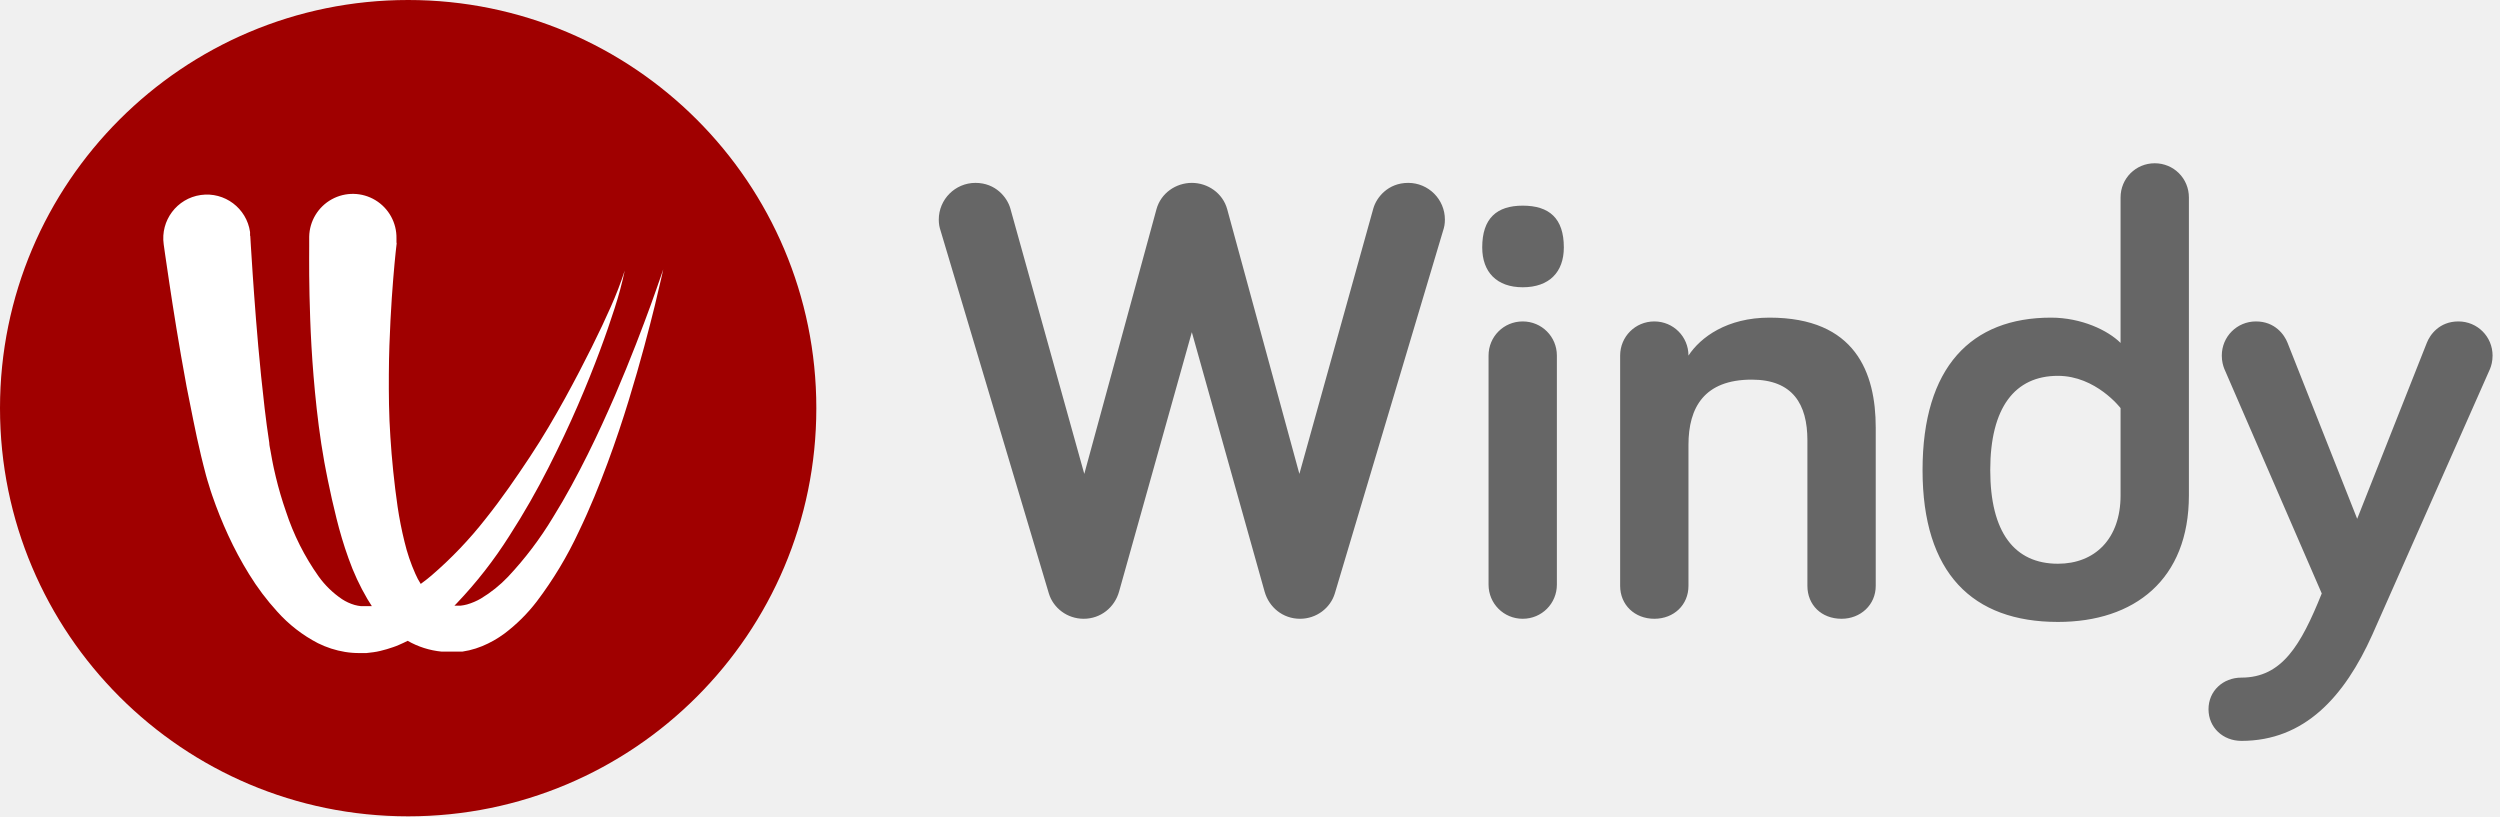
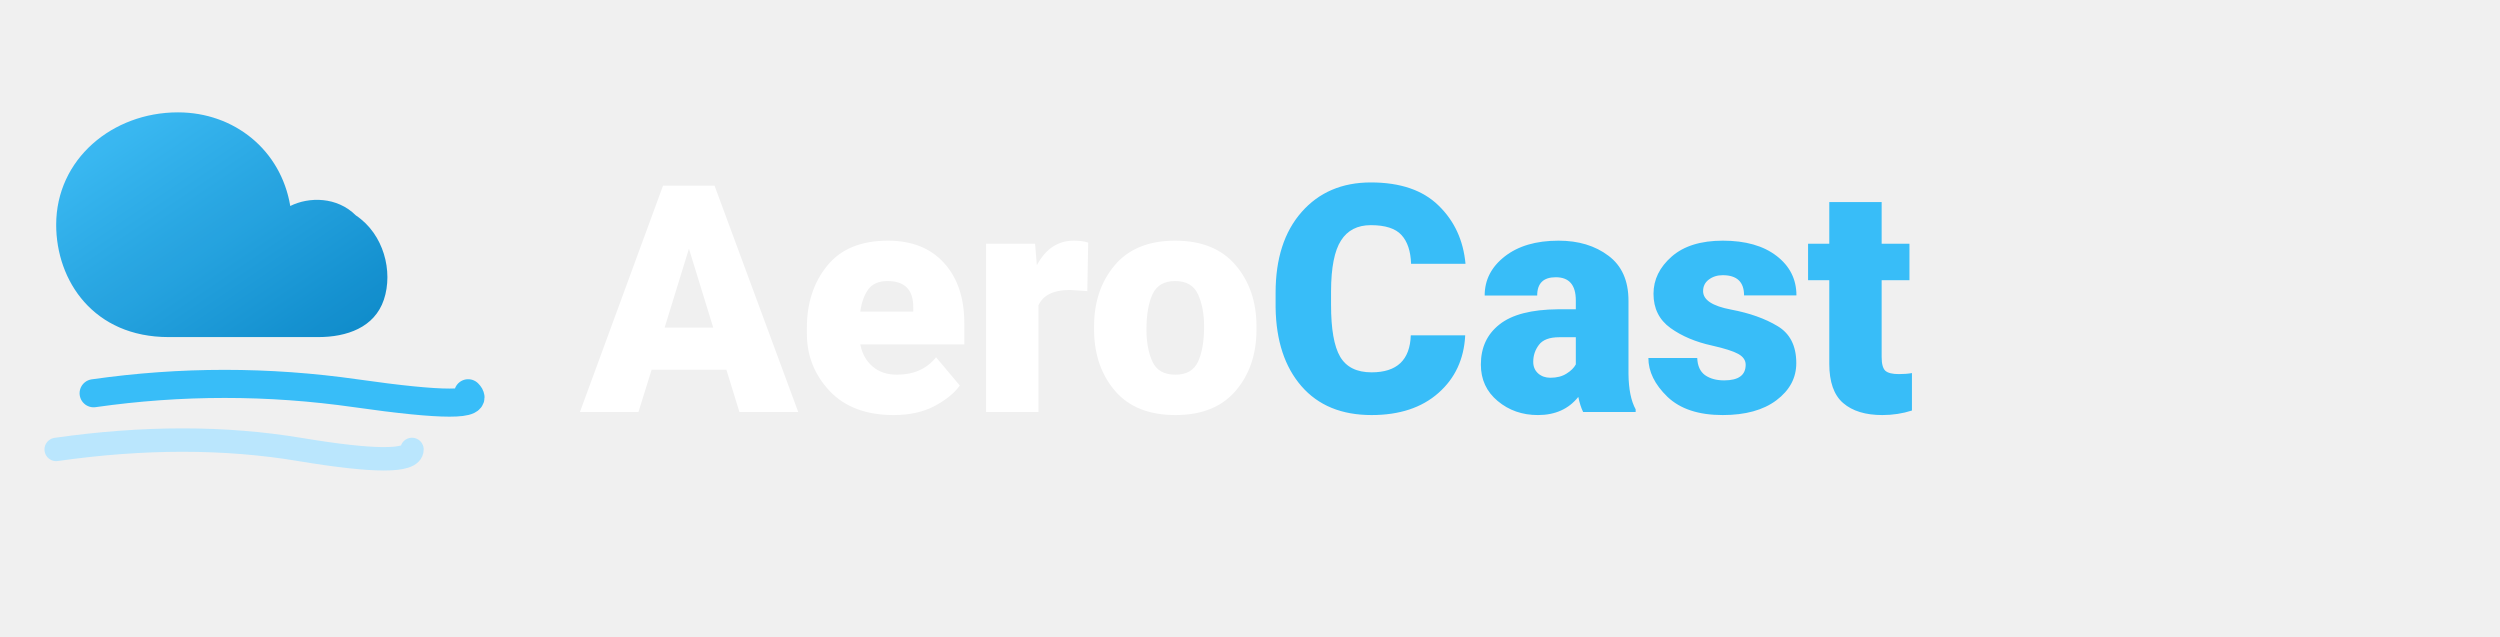
- <svg xmlns="http://www.w3.org/2000/svg" width="245px" height="80px" viewBox="0 0 245 80" version="1.1">
-   <defs />
-   <g id="Logo-export" stroke="none" stroke-width="1" fill="none" fill-rule="evenodd" transform="translate(-860, -1101)">
-     <g id="Logo-finals/logo-full-windy-gray" transform="translate(860, 1101)">
-       <path d="M123.93,57.974 L116.8,32.554 L109.67,57.974 C109.236,59.524 107.872,60.64 106.198,60.64 C104.586,60.64 103.222,59.586 102.788,58.16 L92.186,22.634 C92.062,22.262 92,21.952 92,21.518 C92,19.534 93.612,17.922 95.596,17.922 C97.58,17.922 98.696,19.348 99.006,20.402 L106.26,46.442 L113.328,20.526 C113.762,18.914 115.25,17.922 116.8,17.922 C118.35,17.922 119.838,18.914 120.272,20.526 L127.34,46.442 L134.594,20.402 C134.904,19.348 136.02,17.922 138.004,17.922 C139.988,17.922 141.6,19.534 141.6,21.518 C141.6,21.952 141.538,22.262 141.414,22.634 L130.812,58.16 C130.378,59.586 129.014,60.64 127.402,60.64 C125.728,60.64 124.364,59.524 123.93,57.974 Z M152.574,34.848 L152.574,57.292 C152.574,59.152 151.086,60.64 149.226,60.64 C147.366,60.64 145.878,59.152 145.878,57.292 L145.878,34.848 C145.878,32.988 147.366,31.5 149.226,31.5 C151.086,31.5 152.574,32.988 152.574,34.848 Z M149.226,28.152 C146.684,28.152 145.258,26.664 145.258,24.246 C145.258,21.394 146.684,20.154 149.226,20.154 C151.83,20.154 153.256,21.394 153.256,24.246 C153.256,26.664 151.83,28.152 149.226,28.152 Z M173.406,31.128 C181.838,31.128 183.822,36.522 183.822,41.916 L183.822,57.416 C183.822,59.276 182.334,60.64 180.474,60.64 C178.49,60.64 177.126,59.276 177.126,57.416 L177.126,43.156 C177.126,39.622 175.7,37.204 171.67,37.204 C167.02,37.204 165.47,39.932 165.47,43.59 L165.47,57.416 C165.47,59.276 164.044,60.64 162.122,60.64 C160.2,60.64 158.774,59.276 158.774,57.416 L158.774,34.848 C158.774,32.988 160.262,31.5 162.122,31.5 C163.982,31.5 165.47,32.988 165.47,34.848 C166.648,33.05 169.252,31.128 173.406,31.128 Z M207.816,48.55 L207.816,39.994 C207.816,39.994 205.398,36.832 201.678,36.832 C197.462,36.832 195.044,39.932 195.044,46.07 C195.044,52.146 197.4,55.246 201.678,55.246 C205.274,55.246 207.816,52.828 207.816,48.55 Z M200.996,31.128 C203.972,31.128 206.576,32.368 207.816,33.608 L207.816,19.348 C207.816,17.488 209.304,16 211.164,16 C213.024,16 214.512,17.488 214.512,19.348 L214.512,48.55 C214.512,56.796 209.18,60.95 201.678,60.95 C193.308,60.95 188.41,56.176 188.41,46.07 C188.41,35.964 193.184,31.128 200.996,31.128 Z M219.658,66.406 C223.626,66.406 225.486,63.244 227.532,58.16 L217.984,36.15 C217.86,35.84 217.736,35.406 217.736,34.848 C217.736,32.988 219.224,31.5 221.084,31.5 C222.944,31.5 223.874,32.802 224.184,33.608 L231.004,50.844 L237.824,33.608 C238.134,32.802 239.064,31.5 240.924,31.5 C242.784,31.5 244.272,32.988 244.272,34.848 C244.272,35.406 244.148,35.84 244.024,36.15 L232.492,62.19 C229.764,68.266 225.858,72.606 219.658,72.606 C217.86,72.606 216.434,71.304 216.434,69.506 C216.434,67.708 217.86,66.406 219.658,66.406 Z" id="Windy" fill="#666666" />
-       <g id="Logo-finals/logo-symbol">
-         <circle id="Background-white" fill="#FFFFFF" cx="40" cy="40" r="32" />
-         <path d="M36.442,59.403 L36.435,59.404 C36.318,59.412 36.202,59.412 36.086,59.404 L35.389,59.404 C35.173,59.383 34.961,59.342 34.752,59.285 C34.315,59.158 33.898,58.965 33.517,58.716 C32.629,58.117 31.854,57.364 31.228,56.494 C29.843,54.542 28.763,52.391 28.02,50.114 C27.632,49.002 27.301,47.872 27.026,46.725 C26.956,46.456 26.896,46.167 26.836,45.898 L26.747,45.47 L26.667,45.061 L26.518,44.233 C26.478,43.954 26.388,43.665 26.388,43.387 C26.039,41.134 25.801,38.871 25.591,36.877 C25.173,32.771 24.935,29.323 24.766,26.91 L24.586,24.119 L24.527,23.123 L24.506,23.092 L24.506,22.744 C24.174,20.404 22.01,18.777 19.673,19.11 C17.336,19.443 15.711,21.61 16.043,23.949 L16.183,24.946 L16.601,27.777 C16.969,30.219 17.507,33.687 18.283,37.874 C18.711,39.968 19.12,42.23 19.708,44.682 C19.787,44.991 19.856,45.29 19.937,45.609 L20.195,46.606 C20.245,46.766 20.285,46.915 20.335,47.094 L20.484,47.573 C20.584,47.932 20.693,48.241 20.803,48.569 C21.255,49.884 21.774,51.174 22.355,52.437 C22.96,53.754 23.645,55.032 24.407,56.264 C25.211,57.575 26.138,58.807 27.174,59.942 C28.304,61.206 29.653,62.253 31.158,63.032 C31.996,63.449 32.892,63.739 33.816,63.89 C34.29,63.967 34.77,64.003 35.25,64 L35.906,64 L36.584,63.919 C36.815,63.888 37.044,63.845 37.27,63.79 C37.49,63.74 37.699,63.68 37.908,63.62 C38.117,63.561 38.326,63.491 38.525,63.421 C38.725,63.351 38.924,63.282 39.113,63.192 C39.396,63.071 39.676,62.94 39.951,62.8 C40.972,63.384 42.108,63.746 43.284,63.859 L45.306,63.859 C45.535,63.82 45.764,63.78 45.983,63.73 C46.418,63.628 46.844,63.491 47.257,63.321 C48.028,63.002 48.757,62.591 49.428,62.095 C50.62,61.197 51.685,60.14 52.594,58.956 C54.212,56.82 55.597,54.517 56.726,52.088 C57.832,49.795 58.748,47.513 59.544,45.37 C60.341,43.227 61.028,41.154 61.614,39.24 C62.79,35.412 63.616,32.192 64.174,29.94 C64.442,28.813 64.652,27.927 64.791,27.318 L65,26.392 L64.692,27.289 C64.493,27.837 64.194,28.745 63.795,29.83 C62.999,32.013 61.834,35.114 60.271,38.752 C59.484,40.556 58.597,42.529 57.592,44.542 C56.587,46.556 55.472,48.649 54.187,50.712 C52.93,52.799 51.455,54.748 49.787,56.524 C49.001,57.351 48.106,58.069 47.128,58.656 C46.702,58.904 46.248,59.098 45.773,59.235 C45.565,59.292 45.352,59.332 45.137,59.355 L44.533,59.355 C44.608,59.279 44.683,59.202 44.758,59.126 C46.691,57.098 48.419,54.885 49.916,52.516 C51.37,50.263 52.624,48.042 53.729,45.869 C54.834,43.695 55.801,41.642 56.637,39.708 C58.309,35.851 59.484,32.551 60.231,30.219 C60.628,29.002 60.961,27.764 61.226,26.511 C60.832,27.725 60.373,28.915 59.853,30.079 C58.886,32.273 57.353,35.423 55.362,39.05 C54.356,40.865 53.241,42.799 51.917,44.792 C50.593,46.785 49.199,48.828 47.606,50.822 C46.018,52.854 44.234,54.723 42.279,56.404 C41.941,56.69 41.592,56.965 41.232,57.224 C41.031,56.911 40.854,56.579 40.706,56.235 C40.253,55.22 39.896,54.166 39.64,53.084 C39.362,51.958 39.133,50.802 38.963,49.646 C38.795,48.49 38.655,47.323 38.536,46.177 L38.376,44.463 L38.257,42.818 C38.108,40.635 38.097,38.572 38.108,36.648 C38.117,34.724 38.187,32.95 38.267,31.385 C38.346,29.82 38.446,28.455 38.536,27.328 C38.625,26.202 38.715,25.325 38.774,24.737 L38.874,23.849 L38.854,23.75 L38.854,23.371 C38.886,21.842 38.101,20.412 36.793,19.619 C35.486,18.827 33.856,18.793 32.517,19.529 C31.178,20.266 30.333,21.662 30.301,23.192 L30.301,24.189 C30.301,24.846 30.29,25.783 30.301,26.98 C30.312,28.176 30.341,29.631 30.4,31.285 C30.46,32.94 30.56,34.824 30.729,36.868 C30.899,38.911 31.128,41.134 31.486,43.496 L31.785,45.29 L31.954,46.177 L32.134,47.084 C32.382,48.3 32.66,49.546 32.98,50.822 C33.298,52.098 33.676,53.394 34.154,54.719 C34.642,56.105 35.263,57.44 36.006,58.706 C36.145,58.942 36.29,59.175 36.442,59.403 M40,80 C17.909,80 0,62.091 0,40 C0,17.908 17.909,0 40,0 C62.092,0 80,17.908 80,40 C80,62.091 62.092,80 40,80" id="Logo" fill="#A00000" />
-       </g>
-     </g>
+ <svg xmlns="http://www.w3.org/2000/svg" width="267px" height="68px" viewBox="0 0 267 68" version="1.1">
+   <defs>
+     <linearGradient id="aeroGrad" x1="0%" y1="0%" x2="100%" y2="100%">
+       <stop offset="0%" stop-color="#38bdf8" />
+       <stop offset="100%" stop-color="#0284c7" />
+     </linearGradient>
+   </defs>
+   <g transform="translate(6, 12)">
+     <path d="M12 24 C4 24 0 18 0 12 C0 5 6 0 13 0 C19 0 24 4 25 10 C27 9 30 9 32 11 C35 13 36 17 35 20 C34 23 31 24 28 24 Z" fill="url(#aeroGrad)" opacity="0.95" />
+     <path d="M4 30 Q 18 28 32 30 T 44 30" stroke="#38bdf8" stroke-width="3" stroke-linecap="round" fill="none" />
+     <path d="M0 36 Q 14 34 26 36 T 38 36" stroke="#bae6fd" stroke-width="2.5" stroke-linecap="round" fill="none" />
  </g>
+   <text x="62" y="44" font-family="-apple-system, BlinkMacSystemFont, 'Segoe UI', Roboto, sans-serif" font-size="34" font-weight="800" fill="#FFFFFF">
+         Aero<tspan fill="#38bdf8">Cast</tspan>
+   </text>
</svg>
